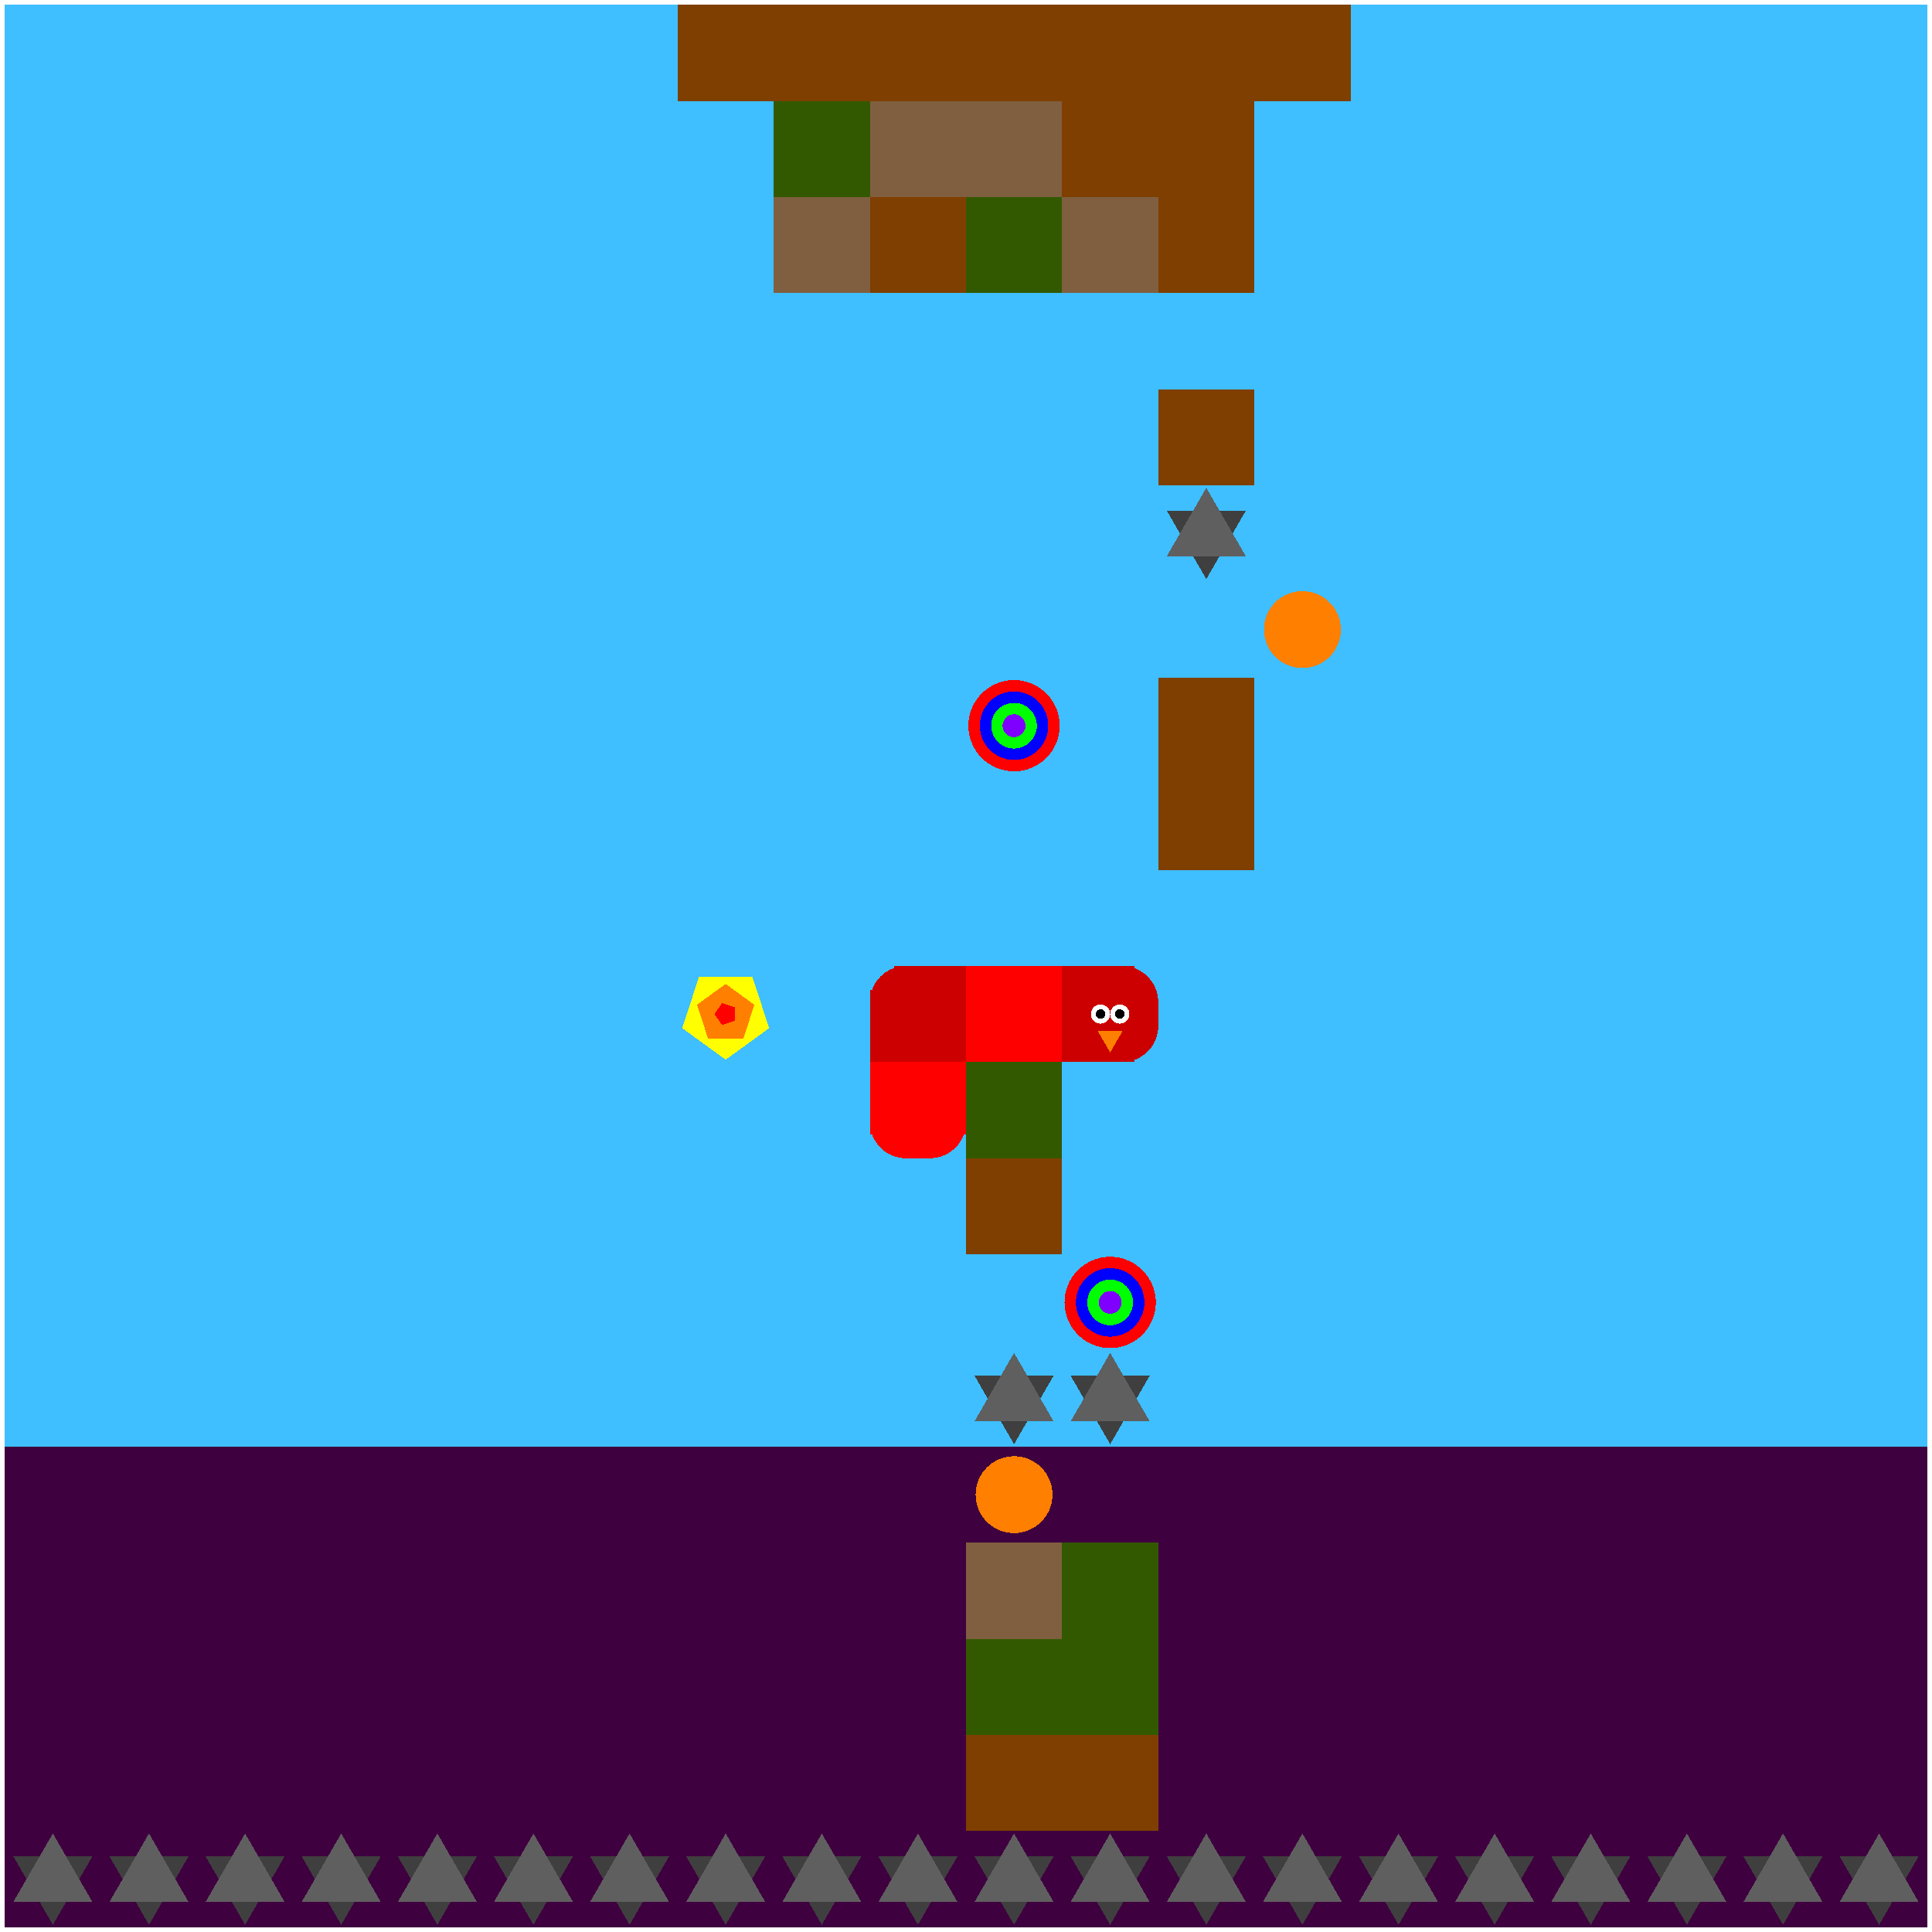
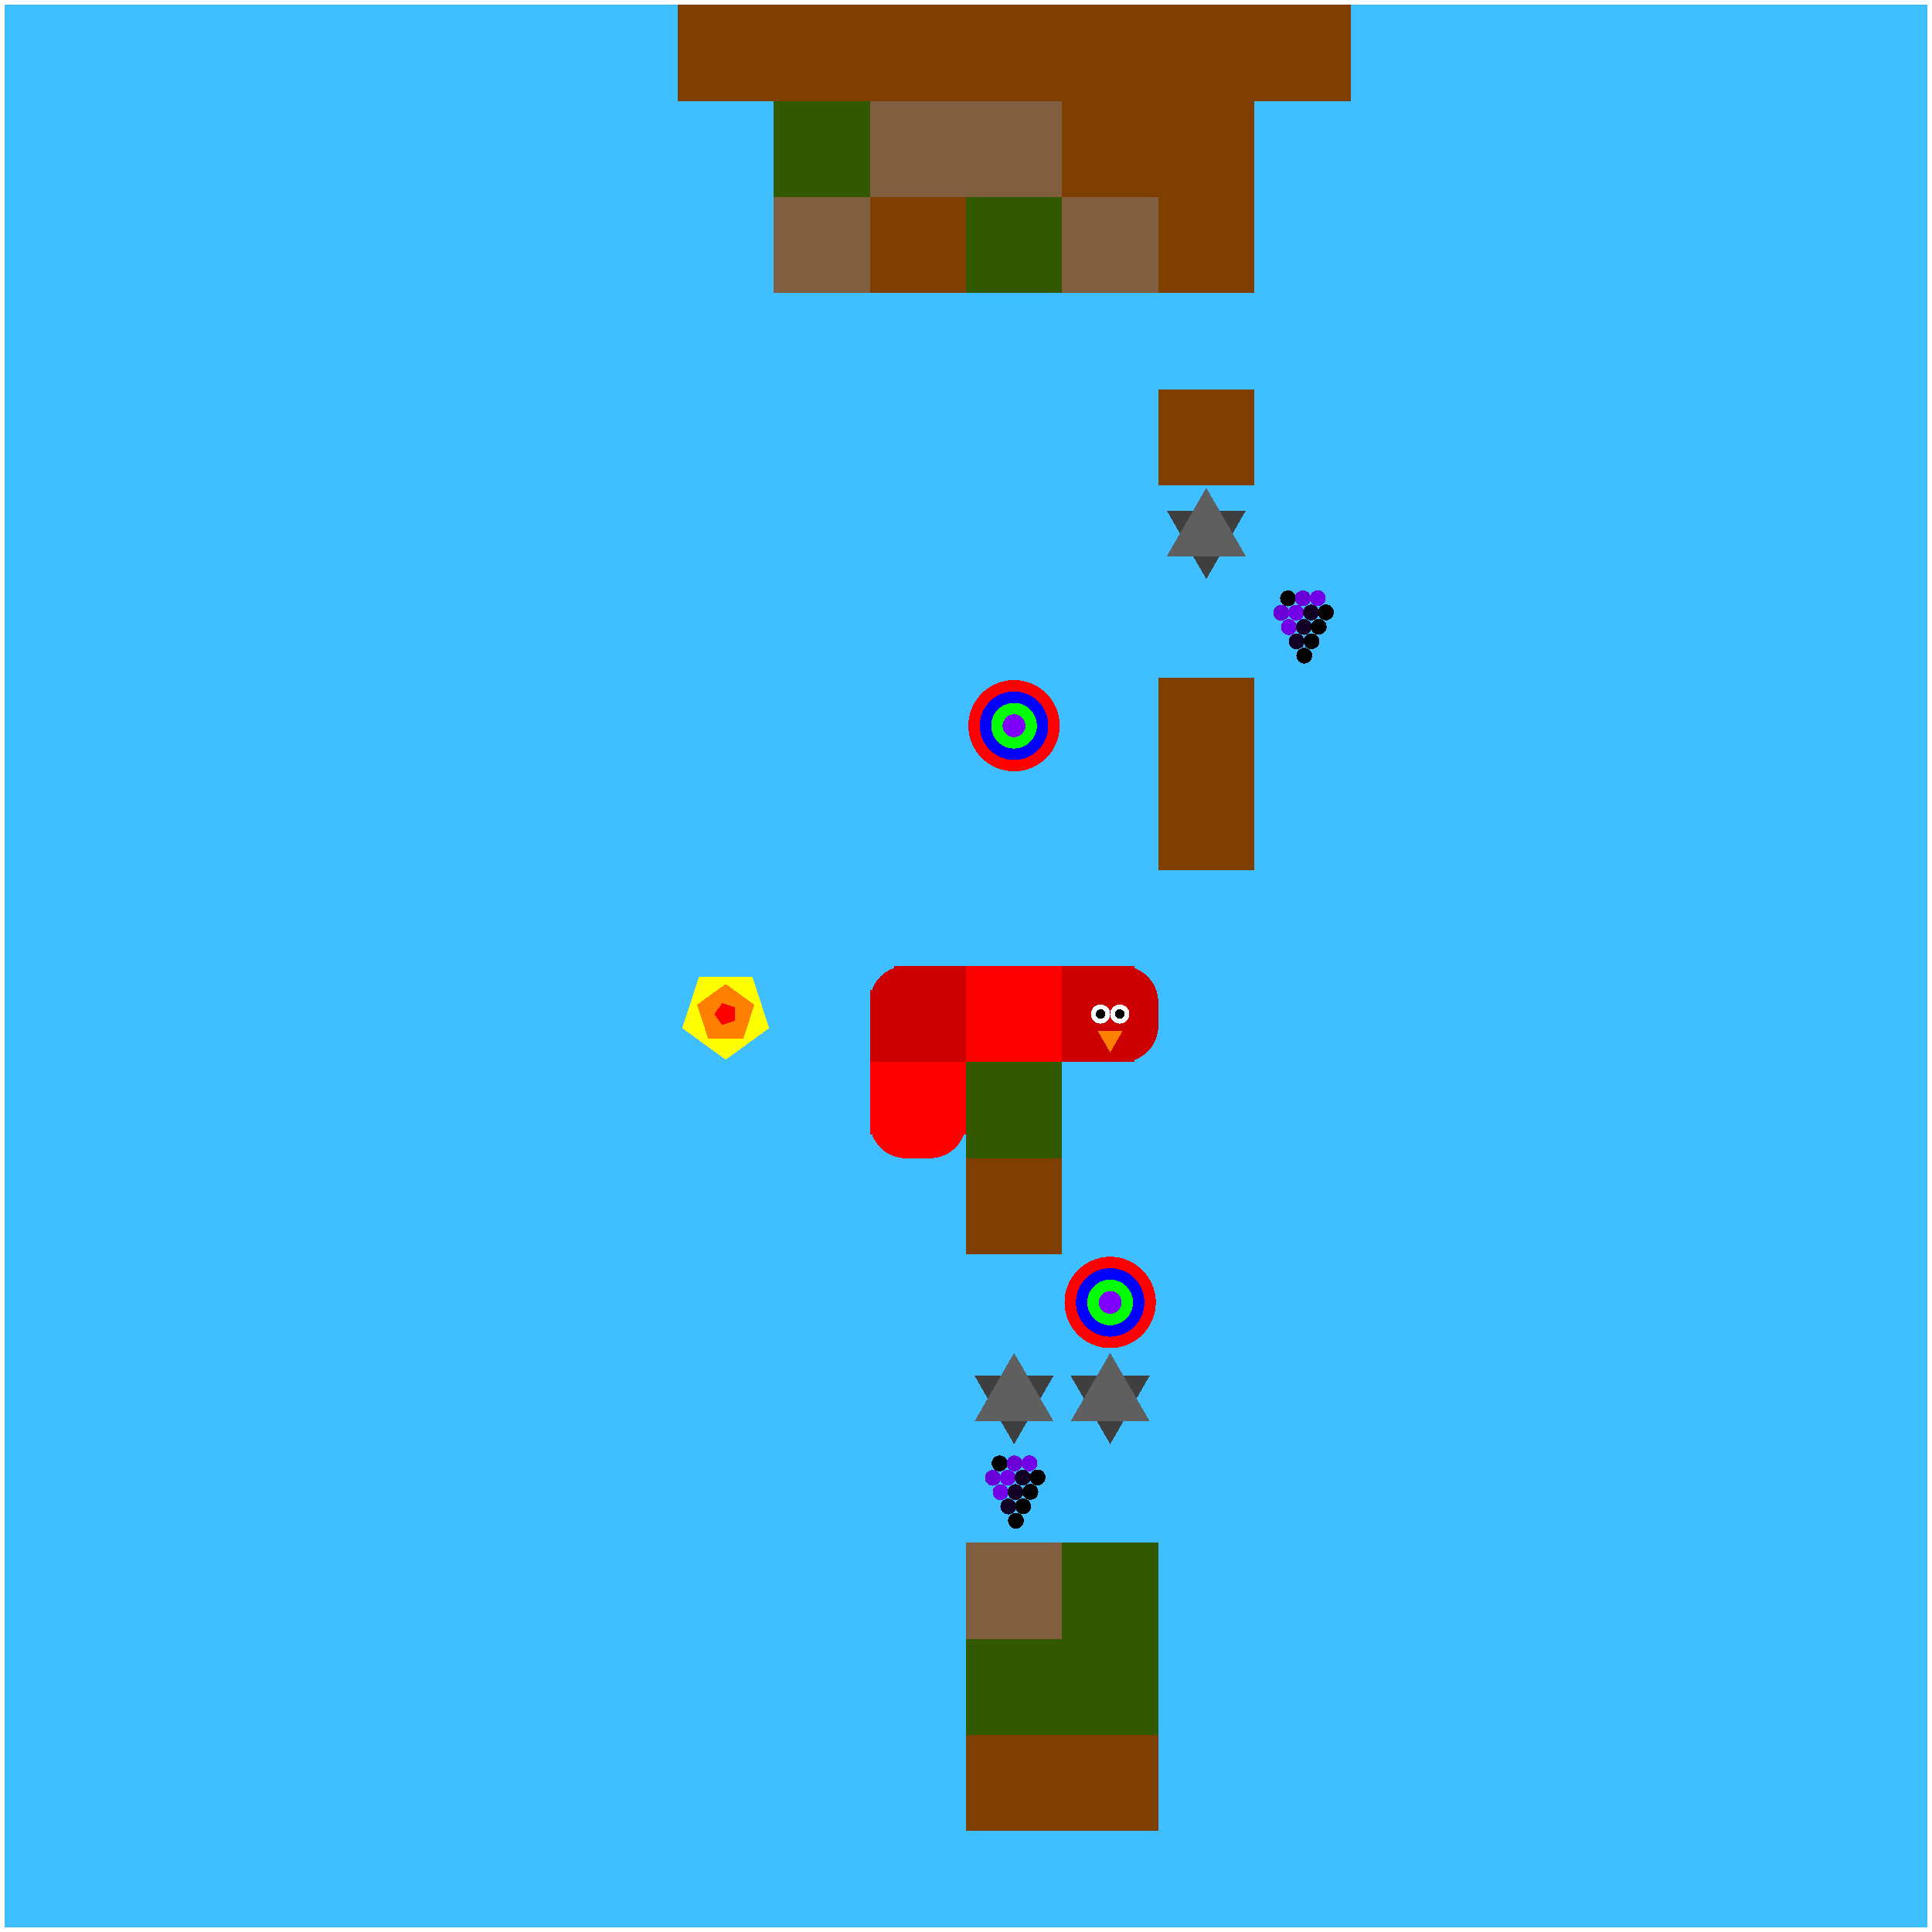
<svg xmlns="http://www.w3.org/2000/svg" version="1.1" width="403" height="403" viewBox="-1 -1 402 402" preserveAspectRatio="none" shape-rendering="crispEdges">
-   <rect x="0" y="0" width="400" height="300" style="fill:rgb(63,191,255);" />
-   <rect x="0" y="300" width="400" height="100" style="fill:rgb(63,0,63);" />
-   <polygon points="10,399.5 18.227,385.25 1.773,385.25 10,399.5 " style="fill:rgb(63,63,63)" />
-   <polygon points="18.227,394.75 10,380.5 1.773,394.75 18.227,394.75 " style="fill:rgb(95,95,95)" />
-   <polygon points="30,399.5 38.227,385.25 21.773,385.25 30,399.5 " style="fill:rgb(63,63,63)" />
-   <polygon points="38.227,394.75 30,380.5 21.773,394.75 38.227,394.75 " style="fill:rgb(95,95,95)" />
-   <polygon points="50,399.5 58.227,385.25 41.773,385.25 50,399.5 " style="fill:rgb(63,63,63)" />
-   <polygon points="58.227,394.75 50,380.5 41.773,394.75 58.227,394.75 " style="fill:rgb(95,95,95)" />
-   <polygon points="70,399.5 78.227,385.25 61.773,385.25 70,399.5 " style="fill:rgb(63,63,63)" />
-   <polygon points="78.227,394.75 70,380.5 61.773,394.75 78.227,394.75 " style="fill:rgb(95,95,95)" />
-   <polygon points="90,399.5 98.227,385.25 81.773,385.25 90,399.5 " style="fill:rgb(63,63,63)" />
-   <polygon points="98.227,394.75 90,380.5 81.773,394.75 98.227,394.75 " style="fill:rgb(95,95,95)" />
-   <polygon points="110,399.5 118.227,385.25 101.773,385.25 110,399.5 " style="fill:rgb(63,63,63)" />
-   <polygon points="118.227,394.75 110,380.5 101.773,394.75 118.227,394.75 " style="fill:rgb(95,95,95)" />
-   <polygon points="130,399.5 138.227,385.25 121.773,385.25 130,399.5 " style="fill:rgb(63,63,63)" />
-   <polygon points="138.227,394.75 130,380.5 121.773,394.75 138.227,394.75 " style="fill:rgb(95,95,95)" />
-   <rect x="140" y="0" width="20" height="20" style="fill:rgb(127,63,0);" />
-   <polygon points="150,219.5 159.035,212.936 155.584,202.314 144.416,202.314 140.965,212.936 150,219.5 " style="fill:rgb(255,255,0)" />
-   <polygon points="153.685,215.073 155.963,208.062 150,203.73 144.037,208.062 146.315,215.073 153.685,215.073 " style="fill:rgb(255,127,0)" />
-   <polygon points="151.921,211.396 151.921,208.604 149.266,207.741 147.625,210 149.266,212.259 151.921,211.396 " style="fill:rgb(255,0,0)" />
-   <polygon points="150,399.5 158.227,385.25 141.773,385.25 150,399.5 " style="fill:rgb(63,63,63)" />
-   <polygon points="158.227,394.75 150,380.5 141.773,394.75 158.227,394.75 " style="fill:rgb(95,95,95)" />
-   <rect x="160" y="0" width="20" height="20" style="fill:rgb(127,63,0);" />
+   <rect x="0" y="0" width="400" height="400" style="fill:rgb(63,191,255);" />
+   <rect x="0" y="400" width="400" height="0" style="fill:rgb(63,0,63);" />
+   <g style="fill:rgb(127,63,0);">
+     <rect x="140" y="0" width="20" height="20" />
+     <rect x="160" y="0" width="20" height="20" />
+   </g>
  <rect x="160" y="20" width="20" height="20" style="fill:rgb(51,89,0);" />
  <rect x="160" y="40" width="20" height="20" style="fill:rgb(127,95,63);" />
-   <polygon points="170,399.5 178.227,385.25 161.773,385.25 170,399.5 " style="fill:rgb(63,63,63)" />
-   <polygon points="178.227,394.75 170,380.5 161.773,394.75 178.227,394.75 " style="fill:rgb(95,95,95)" />
  <rect x="180" y="0" width="20" height="20" style="fill:rgb(127,63,0);" />
  <rect x="180" y="20" width="20" height="20" style="fill:rgb(127,95,63);" />
-   <rect x="180" y="40" width="20" height="20" style="fill:rgb(127,63,0);" />
-   <polygon points="190,399.5 198.227,385.25 181.773,385.25 190,399.5 " style="fill:rgb(63,63,63)" />
-   <polygon points="198.227,394.75 190,380.5 181.773,394.75 198.227,394.75 " style="fill:rgb(95,95,95)" />
-   <rect x="200" y="0" width="20" height="20" style="fill:rgb(127,63,0);" />
+   <g style="fill:rgb(127,63,0);">
+     <rect x="180" y="40" width="20" height="20" />
+     <rect x="200" y="0" width="20" height="20" />
+   </g>
  <rect x="200" y="20" width="20" height="20" style="fill:rgb(127,95,63);" />
  <rect x="200" y="40" width="20" height="20" style="fill:rgb(51,89,0);" />
  <circle cx="210" cy="150" r="9.5" style="fill:rgb(255,0,0);stroke-width:1" />
  <circle cx="210" cy="150" r="7.125" style="fill:rgb(0,0,255);stroke-width:1" />
  <circle cx="210" cy="150" r="4.75" style="fill:rgb(0,255,0);stroke-width:1" />
  <circle cx="210" cy="150" r="2.375" style="fill:rgb(127,0,255);stroke-width:1" />
  <rect x="200" y="220" width="20" height="20" style="fill:rgb(51,89,0);" />
  <rect x="200" y="240" width="20" height="20" style="fill:rgb(127,63,0);" />
  <polygon points="210,299.5 218.227,285.25 201.773,285.25 210,299.5 " style="fill:rgb(63,63,63)" />
  <polygon points="218.227,294.75 210,280.5 201.773,294.75 218.227,294.75 " style="fill:rgb(95,95,95)" />
  <rect x="200" y="320" width="20" height="20" style="fill:rgb(127,95,63);" />
  <rect x="200" y="340" width="20" height="20" style="fill:rgb(51,89,0);" />
-   <rect x="200" y="360" width="20" height="20" style="fill:rgb(127,63,0);" />
-   <polygon points="210,399.5 218.227,385.25 201.773,385.25 210,399.5 " style="fill:rgb(63,63,63)" />
-   <polygon points="218.227,394.75 210,380.5 201.773,394.75 218.227,394.75 " style="fill:rgb(95,95,95)" />
  <g style="fill:rgb(127,63,0);">
+     <rect x="200" y="360" width="20" height="20" />
    <rect x="220" y="0" width="20" height="20" />
    <rect x="220" y="20" width="20" height="20" />
  </g>
  <rect x="220" y="40" width="20" height="20" style="fill:rgb(127,95,63);" />
  <circle cx="230" cy="270" r="9.5" style="fill:rgb(255,0,0);stroke-width:1" />
  <circle cx="230" cy="270" r="7.125" style="fill:rgb(0,0,255);stroke-width:1" />
  <circle cx="230" cy="270" r="4.75" style="fill:rgb(0,255,0);stroke-width:1" />
  <circle cx="230" cy="270" r="2.375" style="fill:rgb(127,0,255);stroke-width:1" />
  <polygon points="230,299.5 238.227,285.25 221.773,285.25 230,299.5 " style="fill:rgb(63,63,63)" />
  <polygon points="238.227,294.75 230,280.5 221.773,294.75 238.227,294.75 " style="fill:rgb(95,95,95)" />
  <g style="fill:rgb(51,89,0);">
    <rect x="220" y="320" width="20" height="20" />
    <rect x="220" y="340" width="20" height="20" />
  </g>
-   <rect x="220" y="360" width="20" height="20" style="fill:rgb(127,63,0);" />
-   <polygon points="230,399.5 238.227,385.25 221.773,385.25 230,399.5 " style="fill:rgb(63,63,63)" />
-   <polygon points="238.227,394.75 230,380.5 221.773,394.75 238.227,394.75 " style="fill:rgb(95,95,95)" />
  <g style="fill:rgb(127,63,0);">
+     <rect x="220" y="360" width="20" height="20" />
    <rect x="240" y="0" width="20" height="20" />
    <rect x="240" y="20" width="20" height="20" />
    <rect x="240" y="40" width="20" height="20" />
    <rect x="240" y="80" width="20" height="20" />
  </g>
  <polygon points="250,119.5 258.227,105.25 241.773,105.25 250,119.5 " style="fill:rgb(63,63,63)" />
  <polygon points="258.227,114.75 250,100.5 241.773,114.75 258.227,114.75 " style="fill:rgb(95,95,95)" />
  <g style="fill:rgb(127,63,0);">
    <rect x="240" y="140" width="20" height="20" />
    <rect x="240" y="160" width="20" height="20" />
+     <rect x="260" y="0" width="20" height="20" />
  </g>
-   <polygon points="250,399.5 258.227,385.25 241.773,385.25 250,399.5 " style="fill:rgb(63,63,63)" />
-   <polygon points="258.227,394.75 250,380.5 241.773,394.75 258.227,394.75 " style="fill:rgb(95,95,95)" />
-   <rect x="260" y="0" width="20" height="20" style="fill:rgb(127,63,0);" />
-   <polygon points="270,399.5 278.227,385.25 261.773,385.25 270,399.5 " style="fill:rgb(63,63,63)" />
-   <polygon points="278.227,394.75 270,380.5 261.773,394.75 278.227,394.75 " style="fill:rgb(95,95,95)" />
-   <polygon points="290,399.5 298.227,385.25 281.773,385.25 290,399.5 " style="fill:rgb(63,63,63)" />
-   <polygon points="298.227,394.75 290,380.5 281.773,394.75 298.227,394.75 " style="fill:rgb(95,95,95)" />
-   <polygon points="310,399.5 318.227,385.25 301.773,385.25 310,399.5 " style="fill:rgb(63,63,63)" />
-   <polygon points="318.227,394.75 310,380.5 301.773,394.75 318.227,394.75 " style="fill:rgb(95,95,95)" />
-   <polygon points="330,399.5 338.227,385.25 321.773,385.25 330,399.5 " style="fill:rgb(63,63,63)" />
-   <polygon points="338.227,394.75 330,380.5 321.773,394.75 338.227,394.75 " style="fill:rgb(95,95,95)" />
-   <polygon points="350,399.5 358.227,385.25 341.773,385.25 350,399.5 " style="fill:rgb(63,63,63)" />
-   <polygon points="358.227,394.75 350,380.5 341.773,394.75 358.227,394.75 " style="fill:rgb(95,95,95)" />
-   <polygon points="370,399.5 378.227,385.25 361.773,385.25 370,399.5 " style="fill:rgb(63,63,63)" />
-   <polygon points="378.227,394.75 370,380.5 361.773,394.75 378.227,394.75 " style="fill:rgb(95,95,95)" />
-   <polygon points="390,399.5 398.227,385.25 381.773,385.25 390,399.5 " style="fill:rgb(63,63,63)" />
-   <polygon points="398.227,394.75 390,380.5 381.773,394.75 398.227,394.75 " style="fill:rgb(95,95,95)" />
-   <polygon points="150,219.5 159.035,212.936 155.584,202.314 144.416,202.314 140.965,212.936 150,219.5 " style="fill:rgb(255,255,0)" />
-   <polygon points="153.685,215.073 155.963,208.062 150,203.73 144.037,208.062 146.315,215.073 153.685,215.073 " style="fill:rgb(255,127,0)" />
-   <polygon points="151.921,211.396 151.921,208.604 149.266,207.741 147.625,210 149.266,212.259 151.921,211.396 " style="fill:rgb(255,0,0)" />
-   <g style="fill:rgb(204,0,0);">
-     <rect x="220" y="207.5" width="20" height="5" />
-     <rect x="227.5" y="200" width="5" height="20" />
-     <rect x="220" y="200" width="15" height="15" />
-     <rect x="220" y="205" width="15" height="15" />
-   </g>
-   <circle cx="232.5" cy="207.5" r="7.5" style="fill:rgb(204,0,0);stroke-width:1" />
-   <circle cx="232.5" cy="212.5" r="7.5" style="fill:rgb(204,0,0);stroke-width:1" />
-   <circle cx="232" cy="210" r="2" style="fill:rgb(255,255,255);stroke-width:1" />
-   <circle cx="232" cy="210" r="1" style="fill:rgb(0,0,0);stroke-width:1" />
-   <circle cx="228" cy="210" r="2" style="fill:rgb(255,255,255);stroke-width:1" />
-   <circle cx="228" cy="210" r="1" style="fill:rgb(0,0,0);stroke-width:1" />
-   <polygon points="227.402,213.5 230,218 232.598,213.5 227.402,213.5 " style="fill:rgb(255,127,0)" />
  <g style="fill:rgb(255,0,0);">
    <rect x="200" y="207.5" width="20" height="5" />
    <rect x="207.5" y="200" width="5" height="20" />
    <rect x="200" y="200" width="15" height="15" />
    <rect x="200" y="205" width="15" height="15" />
    <rect x="205" y="200" width="15" height="15" />
    <rect x="205" y="205" width="15" height="15" />
  </g>
  <g style="fill:rgb(204,0,0);">
    <rect x="180" y="207.5" width="20" height="5" />
    <rect x="187.5" y="200" width="5" height="20" />
  </g>
  <circle cx="187.5" cy="207.5" r="7.5" style="fill:rgb(204,0,0);stroke-width:1" />
  <g style="fill:rgb(204,0,0);">
    <rect x="180" y="205" width="15" height="15" />
    <rect x="185" y="200" width="15" height="15" />
    <rect x="185" y="205" width="15" height="15" />
  </g>
  <g style="fill:rgb(255,0,0);">
    <rect x="180" y="227.5" width="20" height="5" />
    <rect x="187.5" y="220" width="5" height="20" />
    <rect x="180" y="220" width="15" height="15" />
  </g>
  <circle cx="187.5" cy="232.5" r="7.5" style="fill:rgb(255,0,0);stroke-width:1" />
  <rect x="185" y="220" width="15" height="15" style="fill:rgb(255,0,0);" />
  <circle cx="192.5" cy="232.5" r="7.5" style="fill:rgb(255,0,0);stroke-width:1" />
-   <circle cx="270" cy="130" r="8" style="fill:rgb(255,127,0);stroke-width:1" />
-   <circle cx="210" cy="310" r="8" style="fill:rgb(255,127,0);stroke-width:1" />
+   <g style="fill:rgb(204,0,0);">
+     <rect x="220" y="207.5" width="20" height="5" />
+     <rect x="227.5" y="200" width="5" height="20" />
+     <rect x="220" y="200" width="15" height="15" />
+     <rect x="220" y="205" width="15" height="15" />
+   </g>
+   <circle cx="232.5" cy="207.5" r="7.5" style="fill:rgb(204,0,0);stroke-width:1" />
+   <circle cx="232.5" cy="212.5" r="7.5" style="fill:rgb(204,0,0);stroke-width:1" />
+   <circle cx="232" cy="210" r="2" style="fill:rgb(255,255,255);stroke-width:1" />
+   <circle cx="228" cy="210" r="2" style="fill:rgb(255,255,255);stroke-width:1" />
+   <circle cx="232" cy="210" r="1" style="fill:rgb(0,0,0);stroke-width:1" />
+   <circle cx="228" cy="210" r="1" style="fill:rgb(0,0,0);stroke-width:1" />
+   <polygon points="227.402,213.5 230,218 232.598,213.5 227.402,213.5 " style="fill:rgb(255,127,0)" />
+   <polygon points="150,219.5 159.035,212.936 155.584,202.314 144.416,202.314 140.965,212.936 150,219.5 " style="fill:rgb(255,255,0)" />
+   <polygon points="153.685,215.073 155.963,208.062 150,203.73 144.037,208.062 146.315,215.073 153.685,215.073 " style="fill:rgb(255,127,0)" />
+   <polygon points="151.921,211.396 151.921,208.604 149.266,207.741 147.625,210 149.266,212.259 151.921,211.396 " style="fill:rgb(255,0,0)" />
+   <circle cx="267" cy="123.5" r="1.65" style="fill:rgb(0,0,0);stroke-width:1" />
+   <circle cx="270.1" cy="123.495" r="1.65" style="fill:rgb(107,0,214);stroke-width:1" />
+   <circle cx="273.199" cy="123.48" r="1.65" style="fill:rgb(115,0,231);stroke-width:1" />
+   <circle cx="265.6" cy="126.495" r="1.65" style="fill:rgb(107,0,214);stroke-width:1" />
+   <circle cx="268.699" cy="126.48" r="1.65" style="fill:rgb(115,0,231);stroke-width:1" />
+   <circle cx="271.796" cy="126.455" r="1.65" style="fill:rgb(17,0,35);stroke-width:1" />
+   <circle cx="274.889" cy="126.421" r="1.65" style="fill:rgb(-96,0,-192);stroke-width:1" />
+   <circle cx="267.199" cy="129.48" r="1.65" style="fill:rgb(115,0,231);stroke-width:1" />
+   <circle cx="270.296" cy="129.455" r="1.65" style="fill:rgb(17,0,35);stroke-width:1" />
+   <circle cx="273.389" cy="129.421" r="1.65" style="fill:rgb(-96,0,-192);stroke-width:1" />
+   <circle cx="268.796" cy="132.455" r="1.65" style="fill:rgb(17,0,35);stroke-width:1" />
+   <circle cx="271.889" cy="132.421" r="1.65" style="fill:rgb(-96,0,-192);stroke-width:1" />
+   <circle cx="270.389" cy="135.421" r="1.65" style="fill:rgb(-96,0,-192);stroke-width:1" />
+   <circle cx="207" cy="303.5" r="1.65" style="fill:rgb(0,0,0);stroke-width:1" />
+   <circle cx="210.1" cy="303.495" r="1.65" style="fill:rgb(107,0,214);stroke-width:1" />
+   <circle cx="213.199" cy="303.48" r="1.65" style="fill:rgb(115,0,231);stroke-width:1" />
+   <circle cx="205.6" cy="306.495" r="1.65" style="fill:rgb(107,0,214);stroke-width:1" />
+   <circle cx="208.699" cy="306.48" r="1.65" style="fill:rgb(115,0,231);stroke-width:1" />
+   <circle cx="211.796" cy="306.455" r="1.65" style="fill:rgb(17,0,35);stroke-width:1" />
+   <circle cx="214.889" cy="306.421" r="1.65" style="fill:rgb(-96,0,-192);stroke-width:1" />
+   <circle cx="207.199" cy="309.48" r="1.65" style="fill:rgb(115,0,231);stroke-width:1" />
+   <circle cx="210.296" cy="309.455" r="1.65" style="fill:rgb(17,0,35);stroke-width:1" />
+   <circle cx="213.389" cy="309.421" r="1.65" style="fill:rgb(-96,0,-192);stroke-width:1" />
+   <circle cx="208.796" cy="312.455" r="1.65" style="fill:rgb(17,0,35);stroke-width:1" />
+   <circle cx="211.889" cy="312.421" r="1.65" style="fill:rgb(-96,0,-192);stroke-width:1" />
+   <circle cx="210.389" cy="315.421" r="1.65" style="fill:rgb(-96,0,-192);stroke-width:1" />
</svg>
